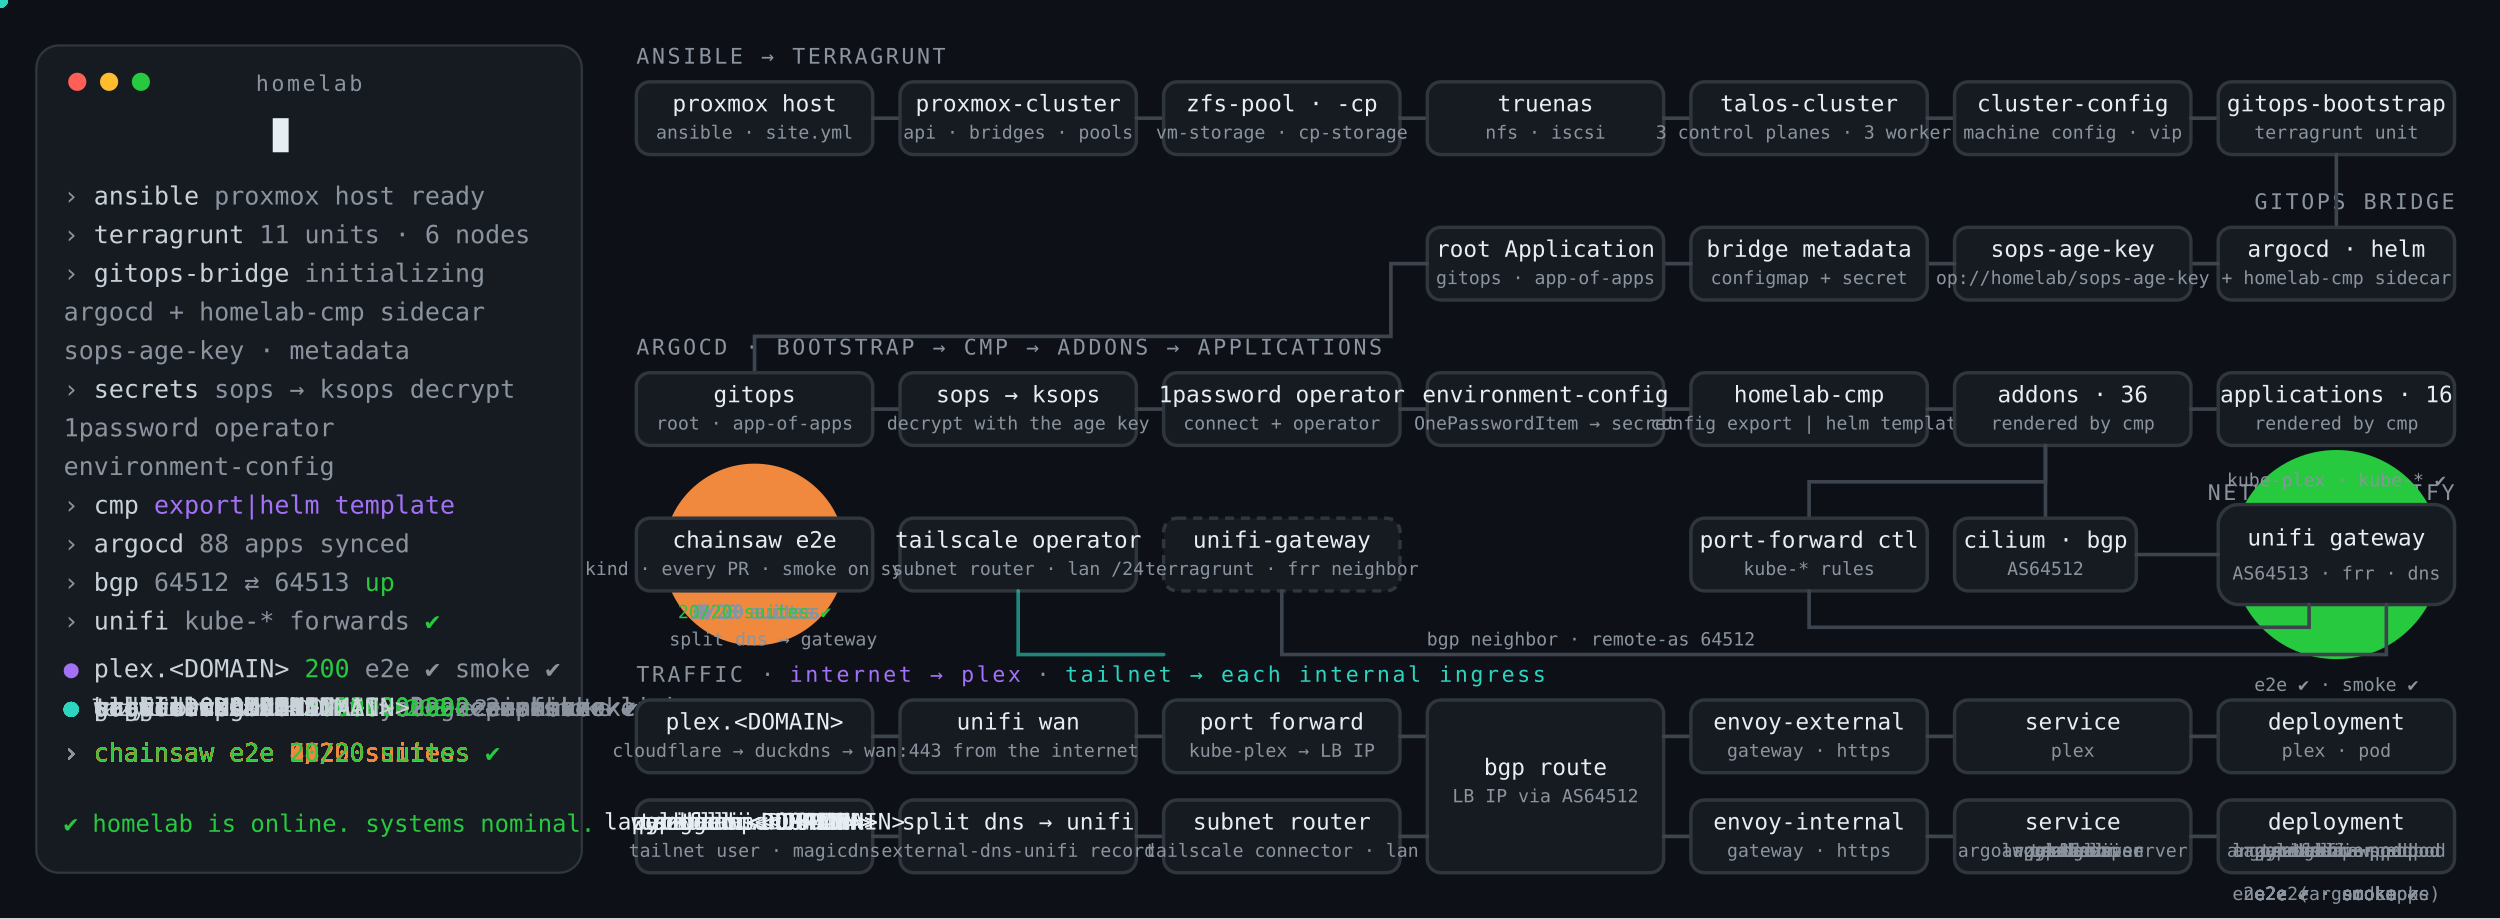
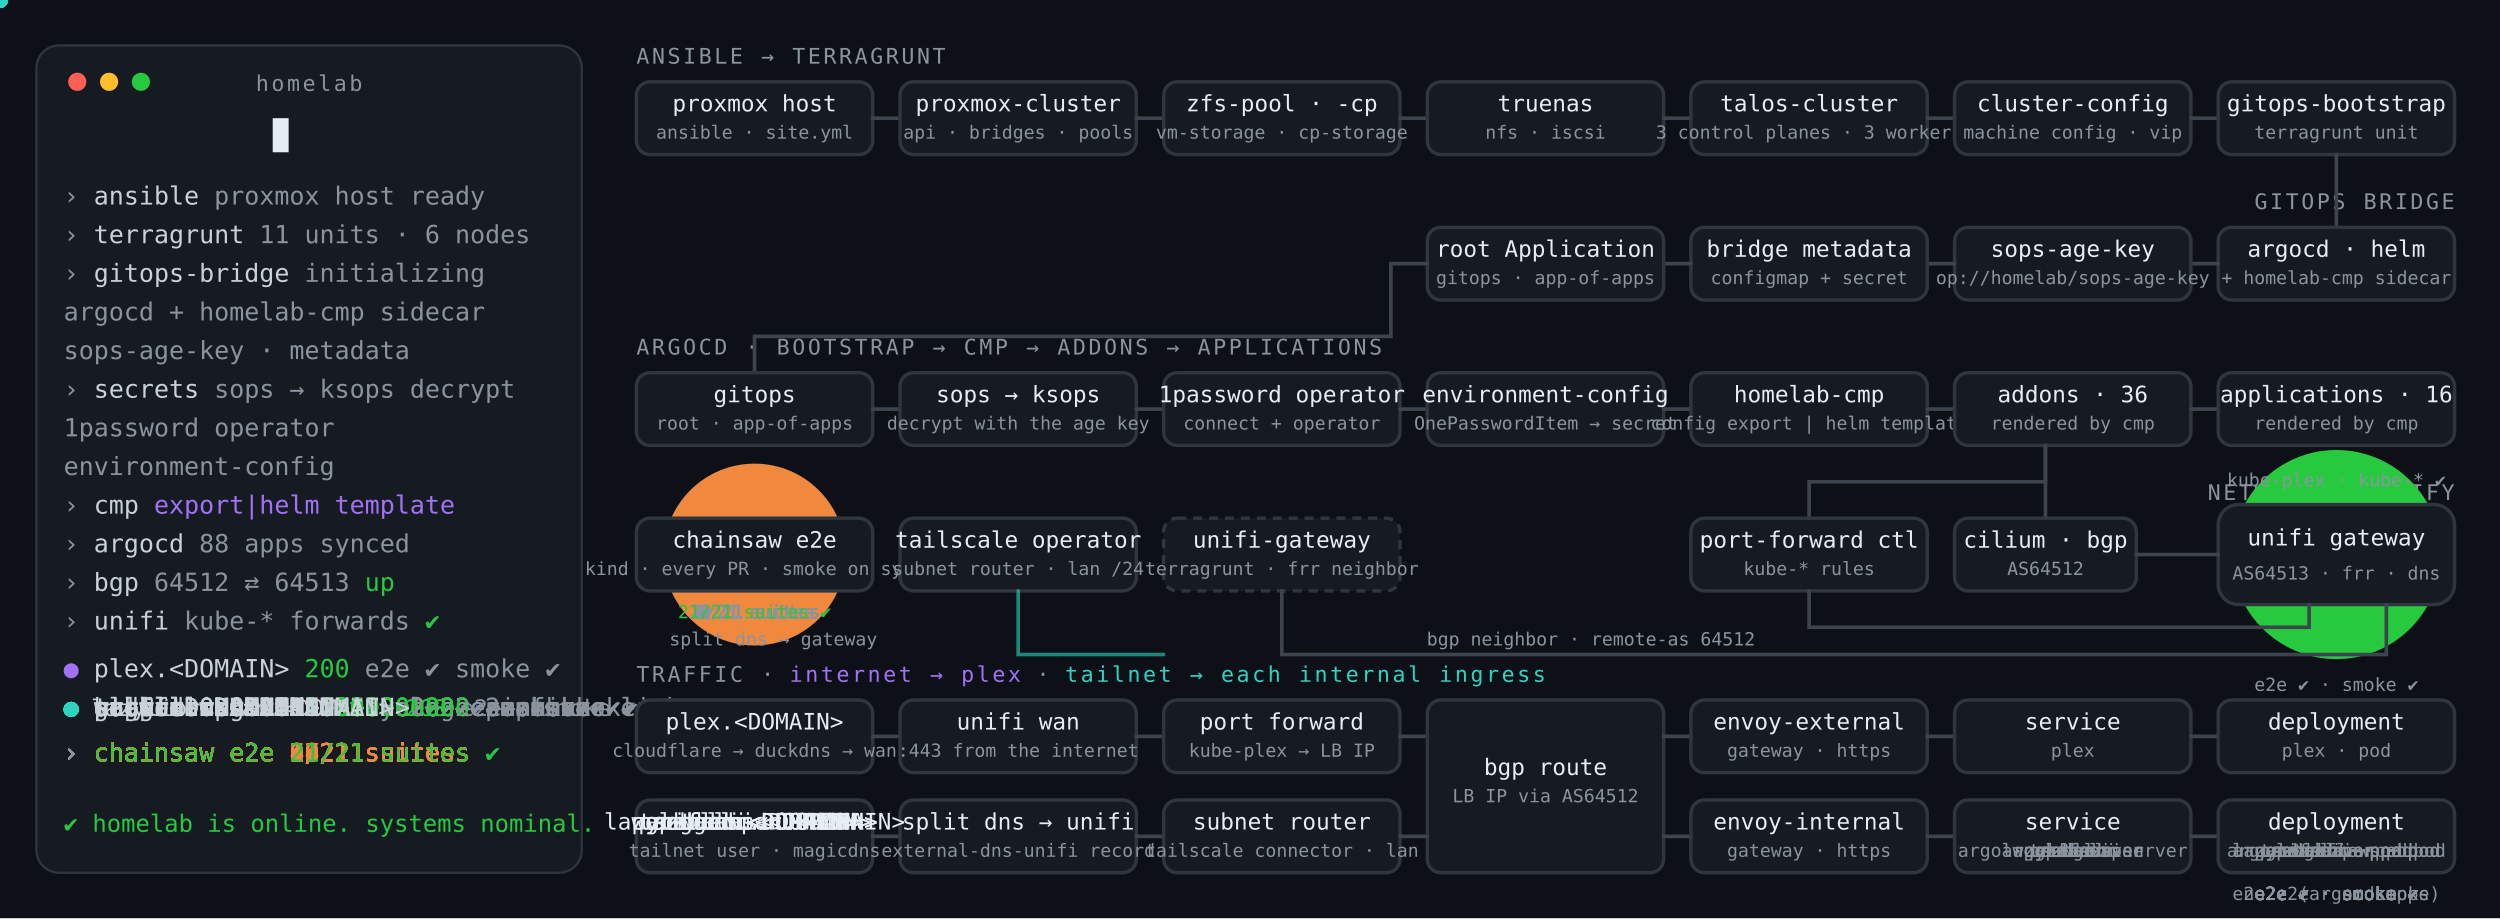
<svg xmlns="http://www.w3.org/2000/svg" viewBox="0 0 1100 404" width="1100" height="404" role="img">
  <rect width="1100" height="404" fill="#0d1117" />
  <style>
  text{font-family:ui-monospace,SFMono-Regular,Menlo,Consolas,monospace}
  .h{font-size:9.5px;fill:#8b949e;letter-spacing:.12em}
  .n{font-size:10px;fill:#e6edf3}
  .n2{font-size:8px;fill:#8b949e}
  .log{font-size:11px;fill:#c9d1d9}
  .box{fill:#161b22;stroke:#30363d;stroke-width:1.5}
  .w{fill:none;stroke:#3d444d;stroke-width:1.6;stroke-linecap:round;stroke-dasharray:800}
  .cur{animation:blink 1s steps(1) infinite}
  @keyframes blink{50%{opacity:0}}
  .type{animation:type 27s steps(14) infinite}
  @keyframes type{0%{width:0}3%,96%{width:110px}100%{width:0}}
  @keyframes a3{0%,3%{opacity:0}4%,96%{opacity:1}100%{opacity:0}}
  @keyframes a5{0%,5%{opacity:0}6%,96%{opacity:1}100%{opacity:0}}
  @keyframes a6_5{0%,6.5%{opacity:0}7.5%,96%{opacity:1}100%{opacity:0}}
  @keyframes a8{0%,8%{opacity:0}9%,96%{opacity:1}100%{opacity:0}}
  @keyframes a9_5{0%,9.5%{opacity:0}10.5%,96%{opacity:1}100%{opacity:0}}
  @keyframes a11{0%,11%{opacity:0}12%,96%{opacity:1}100%{opacity:0}}
  @keyframes a12_5{0%,12.5%{opacity:0}13.5%,96%{opacity:1}100%{opacity:0}}
  @keyframes a14{0%,14%{opacity:0}15%,96%{opacity:1}100%{opacity:0}}
  @keyframes a15_5{0%,15.5%{opacity:0}16.5%,96%{opacity:1}100%{opacity:0}}
  @keyframes a17{0%,17%{opacity:0}18%,96%{opacity:1}100%{opacity:0}}
  @keyframes a18_5{0%,18.5%{opacity:0}19.5%,96%{opacity:1}100%{opacity:0}}
  @keyframes a20{0%,20%{opacity:0}21%,96%{opacity:1}100%{opacity:0}}
  @keyframes a21_5{0%,21.5%{opacity:0}22.5%,96%{opacity:1}100%{opacity:0}}
  @keyframes a23{0%,23%{opacity:0}24%,96%{opacity:1}100%{opacity:0}}
  @keyframes a25{0%,25%{opacity:0}26%,96%{opacity:1}100%{opacity:0}}
  @keyframes a26_5{0%,26.5%{opacity:0}27.5%,96%{opacity:1}100%{opacity:0}}
  @keyframes a28{0%,28%{opacity:0}29%,96%{opacity:1}100%{opacity:0}}
  @keyframes a30{0%,30%{opacity:0}31%,96%{opacity:1}100%{opacity:0}}
  @keyframes a33{0%,33%{opacity:0}34%,96%{opacity:1}100%{opacity:0}}
  @keyframes a36{0%,36%{opacity:0}37%,96%{opacity:1}100%{opacity:0}}
  @keyframes a37_5{0%,37.5%{opacity:0}38.5%,96%{opacity:1}100%{opacity:0}}
  @keyframes a39{0%,39%{opacity:0}40%,96%{opacity:1}100%{opacity:0}}
  @keyframes a40{0%,40%{opacity:0}41%,96%{opacity:1}100%{opacity:0}}
  @keyframes a41{0%,41%{opacity:0}42%,96%{opacity:1}100%{opacity:0}}
  @keyframes a42{0%,42%{opacity:0}43%,96%{opacity:1}100%{opacity:0}}
  @keyframes a43{0%,43%{opacity:0}44%,96%{opacity:1}100%{opacity:0}}
  @keyframes a44{0%,44%{opacity:0}45%,96%{opacity:1}100%{opacity:0}}
  @keyframes a46{0%,46%{opacity:0}47%,96%{opacity:1}100%{opacity:0}}
  @keyframes a90{0%,90.5%{opacity:0}91.5%,96%{opacity:1}100%{opacity:0}}
  .a3{animation:a3 27s infinite}.a5{animation:a5 27s infinite}.a6_5{animation:a6_5 27s infinite}
  .a8{animation:a8 27s infinite}.a9_5{animation:a9_5 27s infinite}.a11{animation:a11 27s infinite}
  .a12_5{animation:a12_5 27s infinite}.a14{animation:a14 27s infinite}.a15_5{animation:a15_5 27s infinite}
  .a17{animation:a17 27s infinite}.a18_5{animation:a18_5 27s infinite}.a20{animation:a20 27s infinite}
  .a21_5{animation:a21_5 27s infinite}.a23{animation:a23 27s infinite}.a25{animation:a25 27s infinite}
  .a26_5{animation:a26_5 27s infinite}.a28{animation:a28 27s infinite}.a30{animation:a30 27s infinite}
  .a33{animation:a33 27s infinite}.a36{animation:a36 27s infinite}.a37_5{animation:a37_5 27s infinite}
  .a39{animation:a39 27s infinite}.a40{animation:a40 27s infinite}.a41{animation:a41 27s infinite}
  .a42{animation:a42 27s infinite}.a43{animation:a43 27s infinite}.a44{animation:a44 27s infinite}
  .a46{animation:a46 27s infinite}.a90{animation:a90 27s infinite}
  @keyframes d5{0%,5%{stroke-dashoffset:800}7.5%,96%{stroke-dashoffset:0}96.1%,100%{stroke-dashoffset:800}}
  @keyframes d6_5{0%,6.5%{stroke-dashoffset:800}9%,96%{stroke-dashoffset:0}96.1%,100%{stroke-dashoffset:800}}
  @keyframes d8{0%,8%{stroke-dashoffset:800}10.5%,96%{stroke-dashoffset:0}96.1%,100%{stroke-dashoffset:800}}
  @keyframes d9_5{0%,9.5%{stroke-dashoffset:800}12%,96%{stroke-dashoffset:0}96.1%,100%{stroke-dashoffset:800}}
  @keyframes d11{0%,11%{stroke-dashoffset:800}13.5%,96%{stroke-dashoffset:0}96.1%,100%{stroke-dashoffset:800}}
  @keyframes d12_5{0%,12.5%{stroke-dashoffset:800}15%,96%{stroke-dashoffset:0}96.1%,100%{stroke-dashoffset:800}}
  @keyframes d14{0%,14%{stroke-dashoffset:800}16.5%,96%{stroke-dashoffset:0}96.1%,100%{stroke-dashoffset:800}}
  @keyframes d15_5{0%,15.5%{stroke-dashoffset:800}18%,96%{stroke-dashoffset:0}96.1%,100%{stroke-dashoffset:800}}
  @keyframes d17{0%,17%{stroke-dashoffset:800}19.5%,96%{stroke-dashoffset:0}96.1%,100%{stroke-dashoffset:800}}
  @keyframes d18_5{0%,18.5%{stroke-dashoffset:800}21%,96%{stroke-dashoffset:0}96.1%,100%{stroke-dashoffset:800}}
  @keyframes d20{0%,20%{stroke-dashoffset:800}22.5%,96%{stroke-dashoffset:0}96.1%,100%{stroke-dashoffset:800}}
  @keyframes d21_5{0%,21.5%{stroke-dashoffset:800}24%,96%{stroke-dashoffset:0}96.1%,100%{stroke-dashoffset:800}}
  @keyframes d23{0%,23%{stroke-dashoffset:800}25.5%,96%{stroke-dashoffset:0}96.1%,100%{stroke-dashoffset:800}}
  @keyframes d25{0%,25%{stroke-dashoffset:800}27.5%,96%{stroke-dashoffset:0}96.1%,100%{stroke-dashoffset:800}}
  @keyframes d26_5{0%,26.5%{stroke-dashoffset:800}29%,96%{stroke-dashoffset:0}96.1%,100%{stroke-dashoffset:800}}
  @keyframes d28{0%,28%{stroke-dashoffset:800}30.5%,96%{stroke-dashoffset:0}96.1%,100%{stroke-dashoffset:800}}
  @keyframes d30{0%,30%{stroke-dashoffset:800}32.5%,96%{stroke-dashoffset:0}96.1%,100%{stroke-dashoffset:800}}
  @keyframes d33{0%,33%{stroke-dashoffset:800}35.5%,96%{stroke-dashoffset:0}96.1%,100%{stroke-dashoffset:800}}
  @keyframes d39{0%,39%{stroke-dashoffset:800}40.5%,96%{stroke-dashoffset:0}96.1%,100%{stroke-dashoffset:800}}
  @keyframes d40{0%,40%{stroke-dashoffset:800}41.5%,96%{stroke-dashoffset:0}96.1%,100%{stroke-dashoffset:800}}
  @keyframes d41{0%,41%{stroke-dashoffset:800}42.5%,96%{stroke-dashoffset:0}96.1%,100%{stroke-dashoffset:800}}
  @keyframes d42{0%,42%{stroke-dashoffset:800}43.5%,96%{stroke-dashoffset:0}96.1%,100%{stroke-dashoffset:800}}
  @keyframes d43{0%,43%{stroke-dashoffset:800}44.5%,96%{stroke-dashoffset:0}96.1%,100%{stroke-dashoffset:800}}
  @keyframes d44{0%,44%{stroke-dashoffset:800}45.5%,96%{stroke-dashoffset:0}96.1%,100%{stroke-dashoffset:800}}
  .d5{animation:d5 27s infinite}.d6_5{animation:d6_5 27s infinite}.d8{animation:d8 27s infinite}
  .d9_5{animation:d9_5 27s infinite}.d11{animation:d11 27s infinite}.d12_5{animation:d12_5 27s infinite}
  .d14{animation:d14 27s infinite}.d15_5{animation:d15_5 27s infinite}.d17{animation:d17 27s infinite}
  .d18_5{animation:d18_5 27s infinite}.d20{animation:d20 27s infinite}.d21_5{animation:d21_5 27s infinite}
  .d23{animation:d23 27s infinite}.d25{animation:d25 27s infinite}.d26_5{animation:d26_5 27s infinite}
  .d28{animation:d28 27s infinite}.d30{animation:d30 27s infinite}.d33{animation:d33 27s infinite}
  .d39{animation:d39 27s infinite}.d40{animation:d40 27s infinite}.d41{animation:d41 27s infinite}
  .d42{animation:d42 27s infinite}.d43{animation:d43 27s infinite}.d44{animation:d44 27s infinite}
  @keyframes est{0%,32.5%{stroke:#3d444d}34%,96%{stroke:#27c93f}100%{stroke:#3d444d}}
  .est{animation:est 27s infinite}
  @keyframes glow{0%,33.5%{opacity:0}36%,96%{opacity:.45}100%{opacity:0}}
  .glow{animation:glow 27s infinite}
  /* host windows: 10 × 4.5% from 45% to 90% (1.2 s each) */
  @keyframes h0{0%,45%{opacity:0}45.3%,47.82%{opacity:1}48.12%,100%{opacity:0}}
  @keyframes h1{0%,48.12%{opacity:0}48.42%,50.93%{opacity:1}51.23%,100%{opacity:0}}
  @keyframes h2{0%,51.23%{opacity:0}51.53%,54.05%{opacity:1}54.35%,100%{opacity:0}}
  @keyframes h3{0%,54.35%{opacity:0}54.65%,57.16%{opacity:1}57.46%,100%{opacity:0}}
  @keyframes h4{0%,57.46%{opacity:0}57.76%,60.28%{opacity:1}60.58%,100%{opacity:0}}
  @keyframes h5{0%,60.58%{opacity:0}60.88%,63.39%{opacity:1}63.69%,100%{opacity:0}}
  @keyframes h6{0%,63.69%{opacity:0}63.99%,66.51%{opacity:1}66.81%,100%{opacity:0}}
  @keyframes h7{0%,66.81%{opacity:0}67.11%,69.62%{opacity:1}69.92%,100%{opacity:0}}
  @keyframes h8{0%,69.92%{opacity:0}70.22%,72.74%{opacity:1}73.04%,100%{opacity:0}}
  @keyframes h9{0%,73.04%{opacity:0}73.34%,75.85%{opacity:1}76.15%,100%{opacity:0}}
  @keyframes h10{0%,76.15%{opacity:0}76.45%,78.97%{opacity:1}79.27%,100%{opacity:0}}
  @keyframes h11{0%,79.27%{opacity:0}79.57%,82.08%{opacity:1}82.38%,100%{opacity:0}}
  @keyframes h12{0%,82.38%{opacity:0}82.68%,85.2%{opacity:1}85.5%,100%{opacity:0}}
  @keyframes h13{0%,85.5%{opacity:0}85.8%,88.32%{opacity:1}88.62%,100%{opacity:0}}
  @keyframes h14{0%,88.62%{opacity:0}88.92%,95.7%{opacity:1}96%,100%{opacity:0}}
  .h0{animation:h0 27s infinite}.h1{animation:h1 27s infinite}.h2{animation:h2 27s infinite}
  .h3{animation:h3 27s infinite}.h4{animation:h4 27s infinite}.h5{animation:h5 27s infinite}
  .h6{animation:h6 27s infinite}.h7{animation:h7 27s infinite}.h8{animation:h8 27s infinite}
  .h9{animation:h9 27s infinite}.h10{animation:h10 27s infinite}.h11{animation:h11 27s infinite}
  .h12{animation:h12 27s infinite}.h13{animation:h13 27s infinite}.h14{animation:h14 27s infinite}
  /* verdict badges: after the packet lands (S+2.7) until the window ends */
  @keyframes v0{0%,47.7%{opacity:0}48%,49.2%{opacity:1}49.5%,100%{opacity:0}}
  @keyframes v1{0%,52.2%{opacity:0}52.5%,53.7%{opacity:1}54%,100%{opacity:0}}
  @keyframes v2{0%,56.7%{opacity:0}57%,58.2%{opacity:1}58.5%,100%{opacity:0}}
  @keyframes v3{0%,61.2%{opacity:0}61.5%,62.7%{opacity:1}63%,100%{opacity:0}}
  @keyframes v4{0%,65.7%{opacity:0}66%,67.2%{opacity:1}67.5%,100%{opacity:0}}
  @keyframes v5{0%,70.2%{opacity:0}70.5%,71.7%{opacity:1}72%,100%{opacity:0}}
  @keyframes v6{0%,74.7%{opacity:0}75%,76.2%{opacity:1}76.5%,100%{opacity:0}}
  @keyframes v7{0%,79.2%{opacity:0}79.5%,80.7%{opacity:1}81%,100%{opacity:0}}
  @keyframes v8{0%,83.7%{opacity:0}84%,85.2%{opacity:1}85.5%,100%{opacity:0}}
  @keyframes v9{0%,88.2%{opacity:0}88.5%,95.7%{opacity:1}96%,100%{opacity:0}}
  .v0{animation:v0 27s infinite}.v1{animation:v1 27s infinite}.v2{animation:v2 27s infinite}
  .v3{animation:v3 27s infinite}.v4{animation:v4 27s infinite}.v5{animation:v5 27s infinite}
  .v6{animation:v6 27s infinite}.v7{animation:v7 27s infinite}.v8{animation:v8 27s infinite}
  .v9{animation:v9 27s infinite}
-   /* e2e suite counter: 20 steps of 2.25% from 45% to 90%, then 20/20 holds */
-   @keyframes c0{0%,45%{opacity:0}45.1%,47.15%{opacity:1}47.25%,100%{opacity:0}}
-   @keyframes c1{0%,47.25%{opacity:0}47.35%,49.4%{opacity:1}49.5%,100%{opacity:0}}
-   @keyframes c2{0%,49.5%{opacity:0}49.6%,51.65%{opacity:1}51.75%,100%{opacity:0}}
-   @keyframes c3{0%,51.75%{opacity:0}51.85%,53.9%{opacity:1}54%,100%{opacity:0}}
-   @keyframes c4{0%,54%{opacity:0}54.1%,56.15%{opacity:1}56.25%,100%{opacity:0}}
-   @keyframes c5{0%,56.25%{opacity:0}56.35%,58.4%{opacity:1}58.5%,100%{opacity:0}}
-   @keyframes c6{0%,58.5%{opacity:0}58.6%,60.65%{opacity:1}60.75%,100%{opacity:0}}
-   @keyframes c7{0%,60.75%{opacity:0}60.85%,62.9%{opacity:1}63%,100%{opacity:0}}
-   @keyframes c8{0%,63%{opacity:0}63.1%,65.15%{opacity:1}65.25%,100%{opacity:0}}
-   @keyframes c9{0%,65.25%{opacity:0}65.35%,67.4%{opacity:1}67.5%,100%{opacity:0}}
-   @keyframes c10{0%,67.5%{opacity:0}67.6%,69.65%{opacity:1}69.75%,100%{opacity:0}}
-   @keyframes c11{0%,69.75%{opacity:0}69.85%,71.9%{opacity:1}72%,100%{opacity:0}}
-   @keyframes c12{0%,72%{opacity:0}72.1%,74.15%{opacity:1}74.25%,100%{opacity:0}}
-   @keyframes c13{0%,74.25%{opacity:0}74.35%,76.4%{opacity:1}76.5%,100%{opacity:0}}
-   @keyframes c14{0%,76.5%{opacity:0}76.6%,78.65%{opacity:1}78.75%,100%{opacity:0}}
-   @keyframes c15{0%,78.75%{opacity:0}78.85%,80.9%{opacity:1}81%,100%{opacity:0}}
-   @keyframes c16{0%,81%{opacity:0}81.1%,83.15%{opacity:1}83.25%,100%{opacity:0}}
-   @keyframes c17{0%,83.25%{opacity:0}83.35%,85.4%{opacity:1}85.5%,100%{opacity:0}}
-   @keyframes c18{0%,85.5%{opacity:0}85.6%,87.65%{opacity:1}87.75%,100%{opacity:0}}
-   @keyframes c19{0%,87.75%{opacity:0}87.85%,89.9%{opacity:1}90%,100%{opacity:0}}
-   @keyframes c20{0%,90%{opacity:0}90.1%,96%{opacity:1}100%{opacity:0}}
+   /* e2e suite counter: 21 steps of 2.143% from 45% to 90%, then 21/21 holds */
+   @keyframes c0{0%,45%{opacity:0}45.1%,47.043%{opacity:1}47.143%,100%{opacity:0}}
+   @keyframes c1{0%,47.143%{opacity:0}47.243%,49.186%{opacity:1}49.286%,100%{opacity:0}}
+   @keyframes c2{0%,49.286%{opacity:0}49.386%,51.329%{opacity:1}51.429%,100%{opacity:0}}
+   @keyframes c3{0%,51.429%{opacity:0}51.529%,53.471%{opacity:1}53.571%,100%{opacity:0}}
+   @keyframes c4{0%,53.571%{opacity:0}53.671%,55.614%{opacity:1}55.714%,100%{opacity:0}}
+   @keyframes c5{0%,55.714%{opacity:0}55.814%,57.757%{opacity:1}57.857%,100%{opacity:0}}
+   @keyframes c6{0%,57.857%{opacity:0}57.957%,59.9%{opacity:1}60%,100%{opacity:0}}
+   @keyframes c7{0%,60%{opacity:0}60.1%,62.043%{opacity:1}62.143%,100%{opacity:0}}
+   @keyframes c8{0%,62.143%{opacity:0}62.243%,64.186%{opacity:1}64.286%,100%{opacity:0}}
+   @keyframes c9{0%,64.286%{opacity:0}64.386%,66.329%{opacity:1}66.429%,100%{opacity:0}}
+   @keyframes c10{0%,66.429%{opacity:0}66.529%,68.471%{opacity:1}68.571%,100%{opacity:0}}
+   @keyframes c11{0%,68.571%{opacity:0}68.671%,70.614%{opacity:1}70.714%,100%{opacity:0}}
+   @keyframes c12{0%,70.714%{opacity:0}70.814%,72.757%{opacity:1}72.857%,100%{opacity:0}}
+   @keyframes c13{0%,72.857%{opacity:0}72.957%,74.9%{opacity:1}75%,100%{opacity:0}}
+   @keyframes c14{0%,75%{opacity:0}75.1%,77.043%{opacity:1}77.143%,100%{opacity:0}}
+   @keyframes c15{0%,77.143%{opacity:0}77.243%,79.186%{opacity:1}79.286%,100%{opacity:0}}
+   @keyframes c16{0%,79.286%{opacity:0}79.386%,81.329%{opacity:1}81.429%,100%{opacity:0}}
+   @keyframes c17{0%,81.429%{opacity:0}81.529%,83.471%{opacity:1}83.571%,100%{opacity:0}}
+   @keyframes c18{0%,83.571%{opacity:0}83.671%,85.614%{opacity:1}85.714%,100%{opacity:0}}
+   @keyframes c19{0%,85.714%{opacity:0}85.814%,87.757%{opacity:1}87.857%,100%{opacity:0}}
+   @keyframes c20{0%,87.857%{opacity:0}87.957%,89.9%{opacity:1}90%,100%{opacity:0}}
+   @keyframes c21{0%,90%{opacity:0}90.1%,96%{opacity:1}100%{opacity:0}}
  .c0{animation:c0 27s infinite}.c1{animation:c1 27s infinite}.c2{animation:c2 27s infinite}
  .c3{animation:c3 27s infinite}.c4{animation:c4 27s infinite}.c5{animation:c5 27s infinite}
  .c6{animation:c6 27s infinite}.c7{animation:c7 27s infinite}.c8{animation:c8 27s infinite}
  .c9{animation:c9 27s infinite}.c10{animation:c10 27s infinite}.c11{animation:c11 27s infinite}
  .c12{animation:c12 27s infinite}.c13{animation:c13 27s infinite}.c14{animation:c14 27s infinite}
  .c15{animation:c15 27s infinite}.c16{animation:c16 27s infinite}.c17{animation:c17 27s infinite}
  .c18{animation:c18 27s infinite}.c19{animation:c19 27s infinite}.c20{animation:c20 27s infinite}
+   .c21{animation:c21 27s infinite}
  /* chainsaw pulse once per host window */
  @keyframes saw{0%,44.5%{opacity:0}
    45.5%{opacity:.6}48%{opacity:0} 50%{opacity:.6}52.5%{opacity:0} 54.5%{opacity:.6}57%{opacity:0}
    59%{opacity:.6}61.5%{opacity:0} 63.5%{opacity:.6}66%{opacity:0} 68%{opacity:.6}70.5%{opacity:0}
    72.5%{opacity:.6}75%{opacity:0} 77%{opacity:.6}79.5%{opacity:0} 81.5%{opacity:.6}84%{opacity:0}
    86%{opacity:.6}88.5%,100%{opacity:0}}
  .saw{animation:saw 27s infinite}
  /* final: chainsaw node turns green when 20/20 */
  @keyframes done{0%,90%{stroke:#f0883e}90.5%,96%{stroke:#27c93f}100%{stroke:#f0883e}}
  .done{animation:done 27s infinite}
</style>
  <rect x="16" y="20" width="240" height="364" rx="10" fill="#161b22" stroke="#30363d" />
  <circle cx="34" cy="36" r="4" fill="#ff5f56" />
  <circle cx="48" cy="36" r="4" fill="#ffbd2e" />
  <circle cx="62" cy="36" r="4" fill="#27c93f" />
  <text class="h" x="136" y="40" text-anchor="middle">homelab</text>
  <clipPath id="tc10">
    <rect class="type" x="28" y="48" height="22" width="0" />
  </clipPath>
  <text class="log" x="28" y="64" font-size="13" clip-path="url(#tc10)">
    <tspan fill="#58a6ff">$</tspan> task setup</text>
  <rect class="cur" x="120" y="52" width="7" height="15" fill="#e6edf3" />
  <g class="log">
    <text class="a3" x="28" y="90">
      <tspan fill="#8b949e">›</tspan> ansible  <tspan fill="#8b949e">proxmox host ready</tspan>
    </text>
    <text class="a5" x="28" y="107">
      <tspan fill="#8b949e">›</tspan> terragrunt <tspan fill="#8b949e">11 units · 6 nodes</tspan>
    </text>
    <text class="a14" x="28" y="124">
      <tspan fill="#8b949e">›</tspan> gitops-bridge <tspan fill="#8b949e">initializing</tspan>
    </text>
    <text class="a15_5" x="28" y="141" fill="#8b949e">    argocd + homelab-cmp sidecar</text>
    <text class="a17" x="28" y="158" fill="#8b949e">    sops-age-key · metadata</text>
    <text class="a20" x="28" y="175">
      <tspan fill="#8b949e">›</tspan> secrets  <tspan fill="#8b949e">sops → ksops decrypt</tspan>
    </text>
    <text class="a21_5" x="28" y="192" fill="#8b949e">    1password operator</text>
    <text class="a23" x="28" y="209" fill="#8b949e">    environment-config</text>
    <text class="a25" x="28" y="226">
      <tspan fill="#8b949e">›</tspan> cmp      <tspan fill="#a371f7">export|helm template</tspan>
    </text>
    <text class="a26_5" x="28" y="243">
      <tspan fill="#8b949e">›</tspan> argocd   <tspan fill="#8b949e">88 apps synced</tspan>
    </text>
    <text class="a33" x="28" y="260">
      <tspan fill="#8b949e">›</tspan> bgp      <tspan fill="#8b949e">64512 ⇄ 64513</tspan>
      <tspan fill="#27c93f">up</tspan>
    </text>
    <text class="a36" x="28" y="277">
      <tspan fill="#8b949e">›</tspan> unifi    <tspan fill="#8b949e">kube-* forwards</tspan>
      <tspan fill="#27c93f">✔</tspan>
    </text>
    <text class="a46" x="28" y="298">
      <tspan fill="#a371f7">●</tspan> plex.&lt;DOMAIN&gt; <tspan fill="#27c93f">200</tspan>
      <tspan fill="#8b949e">e2e ✔ smoke ✔</tspan>
    </text>
    <text class="h0" x="28" y="315">
      <tspan fill="#2dd4bf">●</tspan> grafana.&lt;DOMAIN&gt; <tspan fill="#27c93f">200</tspan>
      <tspan fill="#8b949e">e2e ✔ smoke ✔</tspan>
    </text>
    <text class="h1" x="28" y="315">
      <tspan fill="#2dd4bf">●</tspan> argocd.&lt;DOMAIN&gt; <tspan fill="#27c93f">200</tspan>
      <tspan fill="#8b949e">e2e ✔</tspan>
    </text>
    <text class="h2" x="28" y="315">
      <tspan fill="#2dd4bf">●</tspan> paperclip.&lt;DOMAIN&gt; <tspan fill="#27c93f">200</tspan>
      <tspan fill="#8b949e">e2e ✔ smoke ✔</tspan>
    </text>
    <text class="h3" x="28" y="315">
      <tspan fill="#2dd4bf">●</tspan> workflows.&lt;DOMAIN&gt; <tspan fill="#27c93f">200</tspan>
      <tspan fill="#8b949e">e2e —</tspan>
    </text>
    <text class="h4" x="28" y="315">
      <tspan fill="#2dd4bf">●</tspan> servicemesh.&lt;DOMAIN&gt; <tspan fill="#27c93f">200</tspan>
      <tspan fill="#8b949e">e2e ✔ smoke ✔</tspan>
    </text>
    <text class="h5" x="28" y="315">
      <tspan fill="#2dd4bf">●</tspan> hubble.&lt;DOMAIN&gt; <tspan fill="#27c93f">200</tspan>
      <tspan fill="#8b949e">e2e —</tspan>
    </text>
    <text class="h6" x="28" y="315">
      <tspan fill="#2dd4bf">●</tspan> otlp.&lt;DOMAIN&gt; <tspan fill="#27c93f">200</tspan>
      <tspan fill="#8b949e">e2e ✔</tspan>
    </text>
    <text class="h7" x="28" y="315">
      <tspan fill="#2dd4bf">●</tspan> otel.&lt;DOMAIN&gt; <tspan fill="#27c93f">200</tspan>
      <tspan fill="#8b949e">syslog · ipfix</tspan>
    </text>
    <text class="h8" x="28" y="315">
      <tspan fill="#2dd4bf">●</tspan> sonarr.&lt;DOMAIN&gt; <tspan fill="#27c93f">200</tspan>
      <tspan fill="#8b949e">e2e ✔ smoke ✔</tspan>
    </text>
    <text class="h9" x="28" y="315">
      <tspan fill="#2dd4bf">●</tspan> radarr.&lt;DOMAIN&gt; <tspan fill="#27c93f">200</tspan>
      <tspan fill="#8b949e">e2e ✔ smoke ✔</tspan>
    </text>
    <text class="h10" x="28" y="315">
      <tspan fill="#2dd4bf">●</tspan> prowlarr.&lt;DOMAIN&gt; <tspan fill="#27c93f">200</tspan>
      <tspan fill="#8b949e">e2e ✔ smoke ✔</tspan>
    </text>
    <text class="h11" x="28" y="315">
      <tspan fill="#2dd4bf">●</tspan> nzbget.&lt;DOMAIN&gt; <tspan fill="#27c93f">200</tspan>
      <tspan fill="#8b949e">e2e ✔ smoke ✔</tspan>
    </text>
    <text class="h12" x="28" y="315">
      <tspan fill="#2dd4bf">●</tspan> tautulli.&lt;DOMAIN&gt; <tspan fill="#27c93f">200</tspan>
      <tspan fill="#8b949e">e2e ✔ smoke ✔</tspan>
    </text>
    <text class="h13" x="28" y="315">
      <tspan fill="#2dd4bf">●</tspan> alertmanager.&lt;DOMAIN&gt; <tspan fill="#27c93f">200</tspan>
      <tspan fill="#8b949e">pushover links</tspan>
    </text>
    <text class="h14" x="28" y="315" font-size="10">
      <tspan fill="#2dd4bf">●</tspan> lazylibrarian.&lt;DOMAIN&gt; <tspan fill="#27c93f">200</tspan>
      <tspan fill="#8b949e">e2e ✔ smoke ✔</tspan>
    </text>
    <g fill="#f0883e">
      <text class="c0" x="28" y="335">
-         <tspan fill="#8b949e">›</tspan> chainsaw e2e   0/20 suites</text>
+         <tspan fill="#8b949e">›</tspan> chainsaw e2e   0/21 suites</text>
      <text class="c1" x="28" y="335">
-         <tspan fill="#8b949e">›</tspan> chainsaw e2e   1/20 suites</text>
+         <tspan fill="#8b949e">›</tspan> chainsaw e2e   1/21 suites</text>
      <text class="c2" x="28" y="335">
-         <tspan fill="#8b949e">›</tspan> chainsaw e2e   2/20 suites</text>
+         <tspan fill="#8b949e">›</tspan> chainsaw e2e   2/21 suites</text>
      <text class="c3" x="28" y="335">
-         <tspan fill="#8b949e">›</tspan> chainsaw e2e   3/20 suites</text>
+         <tspan fill="#8b949e">›</tspan> chainsaw e2e   3/21 suites</text>
      <text class="c4" x="28" y="335">
-         <tspan fill="#8b949e">›</tspan> chainsaw e2e   4/20 suites</text>
+         <tspan fill="#8b949e">›</tspan> chainsaw e2e   4/21 suites</text>
      <text class="c5" x="28" y="335">
-         <tspan fill="#8b949e">›</tspan> chainsaw e2e   5/20 suites</text>
+         <tspan fill="#8b949e">›</tspan> chainsaw e2e   5/21 suites</text>
      <text class="c6" x="28" y="335">
-         <tspan fill="#8b949e">›</tspan> chainsaw e2e   6/20 suites</text>
+         <tspan fill="#8b949e">›</tspan> chainsaw e2e   6/21 suites</text>
      <text class="c7" x="28" y="335">
-         <tspan fill="#8b949e">›</tspan> chainsaw e2e   7/20 suites</text>
+         <tspan fill="#8b949e">›</tspan> chainsaw e2e   7/21 suites</text>
      <text class="c8" x="28" y="335">
-         <tspan fill="#8b949e">›</tspan> chainsaw e2e   8/20 suites</text>
+         <tspan fill="#8b949e">›</tspan> chainsaw e2e   8/21 suites</text>
      <text class="c9" x="28" y="335">
-         <tspan fill="#8b949e">›</tspan> chainsaw e2e   9/20 suites</text>
+         <tspan fill="#8b949e">›</tspan> chainsaw e2e   9/21 suites</text>
      <text class="c10" x="28" y="335">
-         <tspan fill="#8b949e">›</tspan> chainsaw e2e  10/20 suites</text>
+         <tspan fill="#8b949e">›</tspan> chainsaw e2e  10/21 suites</text>
      <text class="c11" x="28" y="335">
-         <tspan fill="#8b949e">›</tspan> chainsaw e2e  11/20 suites</text>
+         <tspan fill="#8b949e">›</tspan> chainsaw e2e  11/21 suites</text>
      <text class="c12" x="28" y="335">
-         <tspan fill="#8b949e">›</tspan> chainsaw e2e  12/20 suites</text>
+         <tspan fill="#8b949e">›</tspan> chainsaw e2e  12/21 suites</text>
      <text class="c13" x="28" y="335">
-         <tspan fill="#8b949e">›</tspan> chainsaw e2e  13/20 suites</text>
+         <tspan fill="#8b949e">›</tspan> chainsaw e2e  13/21 suites</text>
      <text class="c14" x="28" y="335">
-         <tspan fill="#8b949e">›</tspan> chainsaw e2e  14/20 suites</text>
+         <tspan fill="#8b949e">›</tspan> chainsaw e2e  14/21 suites</text>
      <text class="c15" x="28" y="335">
-         <tspan fill="#8b949e">›</tspan> chainsaw e2e  15/20 suites</text>
+         <tspan fill="#8b949e">›</tspan> chainsaw e2e  15/21 suites</text>
      <text class="c16" x="28" y="335">
-         <tspan fill="#8b949e">›</tspan> chainsaw e2e  16/20 suites</text>
+         <tspan fill="#8b949e">›</tspan> chainsaw e2e  16/21 suites</text>
      <text class="c17" x="28" y="335">
-         <tspan fill="#8b949e">›</tspan> chainsaw e2e  17/20 suites</text>
+         <tspan fill="#8b949e">›</tspan> chainsaw e2e  17/21 suites</text>
      <text class="c18" x="28" y="335">
-         <tspan fill="#8b949e">›</tspan> chainsaw e2e  18/20 suites</text>
+         <tspan fill="#8b949e">›</tspan> chainsaw e2e  18/21 suites</text>
      <text class="c19" x="28" y="335">
-         <tspan fill="#8b949e">›</tspan> chainsaw e2e  19/20 suites</text>
-       <text class="c20" x="28" y="335" fill="#27c93f">
-         <tspan fill="#8b949e">›</tspan> chainsaw e2e  20/20 suites ✔</text>
+         <tspan fill="#8b949e">›</tspan> chainsaw e2e  19/21 suites</text>
+       <text class="c20" x="28" y="335">
+         <tspan fill="#8b949e">›</tspan> chainsaw e2e  20/21 suites</text>
+       <text class="c21" x="28" y="335" fill="#27c93f">
+         <tspan fill="#8b949e">›</tspan> chainsaw e2e  21/21 suites ✔</text>
    </g>
    <text class="a90" x="28" y="366" font-size="10.5" fill="#27c93f">✔ homelab is online. systems nominal.</text>
  </g>
  <text class="h a3" x="280" y="28">ANSIBLE → TERRAGRUNT</text>
  <text class="h a14" x="1080" y="92" text-anchor="end">GITOPS BRIDGE</text>
  <text class="h a18_5" x="280" y="156">ARGOCD · BOOTSTRAP → CMP → ADDONS → APPLICATIONS</text>
  <text class="h a30" x="1080" y="220" text-anchor="end">NETWORK · VERIFY</text>
  <text class="h a37_5" x="280" y="300">TRAFFIC · <tspan fill="#a371f7">internet → plex</tspan> · <tspan fill="#2dd4bf">tailnet → each internal ingress</tspan>
  </text>
  <g class="a3">
    <rect class="box" x="280" y="36" width="104" height="32" rx="6" stroke="#EE0000" />
    <text class="n" x="332" y="49" text-anchor="middle">proxmox host</text>
    <text class="n2" x="332" y="61" text-anchor="middle">ansible · site.yml</text>
  </g>
  <path class="w d5" d="M384 52 H396" />
  <g class="a5">
    <rect class="box" x="396" y="36" width="104" height="32" rx="6" />
    <text class="n" x="448" y="49" text-anchor="middle">proxmox-cluster</text>
    <text class="n2" x="448" y="61" text-anchor="middle">api · bridges · pools</text>
  </g>
  <path class="w d6_5" d="M500 52 H512" />
  <g class="a6_5">
    <rect class="box" x="512" y="36" width="104" height="32" rx="6" />
    <text class="n" x="564" y="49" text-anchor="middle">zfs-pool · -cp</text>
    <text class="n2" x="564" y="61" text-anchor="middle">vm-storage · cp-storage</text>
  </g>
  <path class="w d8" d="M616 52 H628" />
  <g class="a8">
    <rect class="box" x="628" y="36" width="104" height="32" rx="6" />
    <text class="n" x="680" y="49" text-anchor="middle">truenas</text>
    <text class="n2" x="680" y="61" text-anchor="middle">nfs · iscsi</text>
  </g>
  <path class="w d9_5" d="M732 52 H744" />
  <g class="a9_5">
    <rect class="box" x="744" y="36" width="104" height="32" rx="6" />
    <text class="n" x="796" y="49" text-anchor="middle">talos-cluster</text>
    <text class="n2" x="796" y="61" text-anchor="middle">3 control planes · 3 workers</text>
  </g>
  <path class="w d11" d="M848 52 H860" />
  <g class="a11">
    <rect class="box" x="860" y="36" width="104" height="32" rx="6" />
    <text class="n" x="912" y="49" text-anchor="middle">cluster-config</text>
    <text class="n2" x="912" y="61" text-anchor="middle">machine config · vip</text>
  </g>
  <path class="w d12_5" d="M964 52 H976" />
  <g class="a12_5">
    <rect class="box" x="976" y="36" width="104" height="32" rx="6" />
    <text class="n" x="1028" y="49" text-anchor="middle">gitops-bootstrap</text>
    <text class="n2" x="1028" y="61" text-anchor="middle">terragrunt unit</text>
  </g>
  <path class="w d14" d="M1028 68 V100" />
  <g class="a14">
    <rect class="box" x="976" y="100" width="104" height="32" rx="6" stroke="#EF7B4D" />
    <text class="n" x="1028" y="113" text-anchor="middle">argocd · helm</text>
    <text class="n2" x="1028" y="125" text-anchor="middle">+ homelab-cmp sidecar</text>
  </g>
  <path class="w d15_5" d="M976 116 H964" />
  <g class="a15_5">
    <rect class="box" x="860" y="100" width="104" height="32" rx="6" />
    <text class="n" x="912" y="113" text-anchor="middle">sops-age-key</text>
    <text class="n2" x="912" y="125" text-anchor="middle">op://homelab/sops-age-key</text>
  </g>
  <path class="w d17" d="M860 116 H848" />
  <g class="a17">
    <rect class="box" x="744" y="100" width="104" height="32" rx="6" />
    <text class="n" x="796" y="113" text-anchor="middle">bridge metadata</text>
    <text class="n2" x="796" y="125" text-anchor="middle">configmap + secret</text>
  </g>
  <path class="w d17" d="M744 116 H732" />
  <g class="a17">
    <rect class="box" x="628" y="100" width="104" height="32" rx="6" />
    <text class="n" x="680" y="113" text-anchor="middle">root Application</text>
    <text class="n2" x="680" y="125" text-anchor="middle">gitops · app-of-apps</text>
  </g>
  <path class="w d18_5" d="M628 116 H612 V148 H332 V164" />
  <g class="a18_5">
    <rect class="box" x="280" y="164" width="104" height="32" rx="6" stroke="#EF7B4D" />
    <text class="n" x="332" y="177" text-anchor="middle">gitops</text>
    <text class="n2" x="332" y="189" text-anchor="middle">root · app-of-apps</text>
  </g>
  <path class="w d20" d="M384 180 H396" />
  <g class="a20">
    <rect class="box" x="396" y="164" width="104" height="32" rx="6" />
    <text class="n" x="448" y="177" text-anchor="middle">sops → ksops</text>
    <text class="n2" x="448" y="189" text-anchor="middle">decrypt with the age key</text>
  </g>
  <path class="w d21_5" d="M500 180 H512" />
  <g class="a21_5">
    <rect class="box" x="512" y="164" width="104" height="32" rx="6" />
    <text class="n" x="564" y="177" text-anchor="middle">1password operator</text>
    <text class="n2" x="564" y="189" text-anchor="middle">connect + operator</text>
  </g>
  <path class="w d23" d="M616 180 H628" />
  <g class="a23">
    <rect class="box" x="628" y="164" width="104" height="32" rx="6" />
    <text class="n" x="680" y="177" text-anchor="middle">environment-config</text>
    <text class="n2" x="680" y="189" text-anchor="middle">OnePasswordItem → secret</text>
  </g>
  <path class="w d25" d="M732 180 H744" />
  <g class="a25">
    <rect class="box" x="744" y="164" width="104" height="32" rx="6" stroke="#a371f7" />
    <text class="n" x="796" y="177" text-anchor="middle">homelab-cmp</text>
    <text class="n2" x="796" y="189" text-anchor="middle">config export | helm template</text>
  </g>
  <path class="w d26_5" d="M848 180 H860" />
  <g class="a26_5">
    <rect class="box" x="860" y="164" width="104" height="32" rx="6" />
    <text class="n" x="912" y="177" text-anchor="middle">addons · 36</text>
    <text class="n2" x="912" y="189" text-anchor="middle">rendered by cmp</text>
  </g>
  <path class="w d28" d="M964 180 H976" />
  <g class="a28">
    <rect class="box" x="976" y="164" width="104" height="32" rx="6" />
    <text class="n" x="1028" y="177" text-anchor="middle">applications · 16</text>
    <text class="n2" x="1028" y="189" text-anchor="middle">rendered by cmp</text>
  </g>
  <circle class="saw" cx="332" cy="244" r="40" fill="#f0883e" />
  <g class="a30">
    <rect class="box done" x="280" y="228" width="104" height="32" rx="6" stroke="#f0883e" />
    <text class="n" x="332" y="241" text-anchor="middle">chainsaw e2e</text>
    <text class="n2" x="332" y="253" text-anchor="middle">kind · every PR · smoke on sync</text>
  </g>
  <g class="n2" text-anchor="middle" fill="#f0883e">
-     <text class="c0" x="332" y="272">0/20 suites</text>
-     <text class="c1" x="332" y="272">1/20 suites</text>
-     <text class="c2" x="332" y="272">2/20 suites</text>
-     <text class="c3" x="332" y="272">3/20 suites</text>
-     <text class="c4" x="332" y="272">4/20 suites</text>
-     <text class="c5" x="332" y="272">5/20 suites</text>
-     <text class="c6" x="332" y="272">6/20 suites</text>
-     <text class="c7" x="332" y="272">7/20 suites</text>
-     <text class="c8" x="332" y="272">8/20 suites</text>
-     <text class="c9" x="332" y="272">9/20 suites</text>
-     <text class="c10" x="332" y="272">10/20 suites</text>
-     <text class="c11" x="332" y="272">11/20 suites</text>
-     <text class="c12" x="332" y="272">12/20 suites</text>
-     <text class="c13" x="332" y="272">13/20 suites</text>
-     <text class="c14" x="332" y="272">14/20 suites</text>
-     <text class="c15" x="332" y="272">15/20 suites</text>
-     <text class="c16" x="332" y="272">16/20 suites</text>
-     <text class="c17" x="332" y="272">17/20 suites</text>
-     <text class="c18" x="332" y="272">18/20 suites</text>
-     <text class="c19" x="332" y="272">19/20 suites</text>
-     <text class="c20" x="332" y="272" fill="#27c93f">20/20 suites ✔</text>
+     <text class="c0" x="332" y="272">0/21 suites</text>
+     <text class="c1" x="332" y="272">1/21 suites</text>
+     <text class="c2" x="332" y="272">2/21 suites</text>
+     <text class="c3" x="332" y="272">3/21 suites</text>
+     <text class="c4" x="332" y="272">4/21 suites</text>
+     <text class="c5" x="332" y="272">5/21 suites</text>
+     <text class="c6" x="332" y="272">6/21 suites</text>
+     <text class="c7" x="332" y="272">7/21 suites</text>
+     <text class="c8" x="332" y="272">8/21 suites</text>
+     <text class="c9" x="332" y="272">9/21 suites</text>
+     <text class="c10" x="332" y="272">10/21 suites</text>
+     <text class="c11" x="332" y="272">11/21 suites</text>
+     <text class="c12" x="332" y="272">12/21 suites</text>
+     <text class="c13" x="332" y="272">13/21 suites</text>
+     <text class="c14" x="332" y="272">14/21 suites</text>
+     <text class="c15" x="332" y="272">15/21 suites</text>
+     <text class="c16" x="332" y="272">16/21 suites</text>
+     <text class="c17" x="332" y="272">17/21 suites</text>
+     <text class="c18" x="332" y="272">18/21 suites</text>
+     <text class="c19" x="332" y="272">19/21 suites</text>
+     <text class="c20" x="332" y="272">20/21 suites</text>
+     <text class="c21" x="332" y="272" fill="#27c93f">21/21 suites ✔</text>
  </g>
  <path class="w d30" d="M900 196 V228" />
  <path class="w d33" d="M900 196 V212 H796 V228" />
  <g class="a30">
    <rect class="box" x="860" y="228" width="80" height="32" rx="6" stroke="#58a6ff" />
    <text class="n" x="900" y="241" text-anchor="middle">cilium · bgp</text>
    <text class="n2" x="900" y="253" text-anchor="middle">AS64512</text>
  </g>
  <g class="a33">
    <rect class="box" x="744" y="228" width="104" height="32" rx="6" stroke="#58a6ff" />
    <text class="n" x="796" y="241" text-anchor="middle">port-forward ctl</text>
    <text class="n2" x="796" y="253" text-anchor="middle">kube-* rules</text>
  </g>
  <g class="a30">
    <rect class="box" x="512" y="228" width="104" height="32" rx="6" stroke-dasharray="4 3" />
    <text class="n" x="564" y="241" text-anchor="middle">unifi-gateway</text>
    <text class="n2" x="564" y="253" text-anchor="middle">terragrunt · frr neighbor</text>
  </g>
  <g class="a30">
    <rect class="box" x="396" y="228" width="104" height="32" rx="6" stroke="#2dd4bf" />
    <text class="n" x="448" y="241" text-anchor="middle">tailscale operator</text>
    <text class="n2" x="448" y="253" text-anchor="middle">subnet router · lan /24</text>
  </g>
  <circle class="glow" cx="1028" cy="244" r="46" fill="#27c93f" />
  <g class="a30">
    <rect class="box" x="976" y="222" width="104" height="44" rx="9" stroke="#e6edf3" />
    <text class="n" x="1028" y="240" text-anchor="middle">unifi gateway</text>
    <text class="n2" x="1028" y="255" text-anchor="middle">AS64513 · frr · dns</text>
  </g>
  <path class="w d30 est" d="M940 244 H976" />
  <circle r="3" fill="#58a6ff">
    <animateMotion dur="27s" repeatCount="indefinite" path="M940 244 H976" calcMode="linear" keyPoints="0;0;1;1;0" keyTimes="0;0.30;0.33;0.96;1" />
    <animate attributeName="opacity" values="0;0;1;1;0;0" keyTimes="0;0.30;0.303;0.33;0.333;1" dur="27s" repeatCount="indefinite" />
  </circle>
  <circle r="3" fill="#e6edf3">
    <animateMotion dur="27s" repeatCount="indefinite" path="M976 244 H940" calcMode="linear" keyPoints="0;0;1;1;0" keyTimes="0;0.30;0.33;0.96;1" />
    <animate attributeName="opacity" values="0;0;1;1;0;0" keyTimes="0;0.30;0.303;0.33;0.333;1" dur="27s" repeatCount="indefinite" />
  </circle>
  <path class="w d30" d="M564 260 V288 H1050 V266" />
  <path class="w d30" d="M448 260 V288 H512" style="stroke:#2dd4bf;opacity:.6" />
  <text class="n2 a30" x="386" y="284" text-anchor="end" fill="#2dd4bf">split dns → gateway</text>
  <text class="n2 a30" x="700" y="284" text-anchor="middle">bgp neighbor · remote-as 64512</text>
  <path class="w d33" d="M796 260 V276 H1016 V266" />
  <circle r="3" fill="#ffbd2e">
    <animateMotion dur="27s" repeatCount="indefinite" path="M796 260 V276 H1016 V266" calcMode="linear" keyPoints="0;0;1;1;0" keyTimes="0;0.335;0.36;0.96;1" />
    <animate attributeName="opacity" values="0;0;1;1;0;0" keyTimes="0;0.335;0.338;0.36;0.363;1" dur="27s" repeatCount="indefinite" />
  </circle>
  <text class="n2 a36" x="1028" y="214" text-anchor="middle" fill="#27c93f">kube-plex · kube-* ✔</text>
  <g class="a37_5">
    <rect class="box" x="280" y="308" width="104" height="32" rx="6" stroke="#a371f7" />
    <text class="n" x="332" y="321" text-anchor="middle">plex.&lt;DOMAIN&gt;</text>
    <text class="n2" x="332" y="333" text-anchor="middle">cloudflare → duckdns → wan</text>
  </g>
  <path class="w d39" d="M384 324 H396" />
  <g class="a39">
    <rect class="box" x="396" y="308" width="104" height="32" rx="6" />
    <text class="n" x="448" y="321" text-anchor="middle">unifi wan</text>
    <text class="n2" x="448" y="333" text-anchor="middle">:443 from the internet</text>
  </g>
  <path class="w d40" d="M500 324 H512" />
  <g class="a40">
    <rect class="box" x="512" y="308" width="104" height="32" rx="6" />
    <text class="n" x="564" y="321" text-anchor="middle">port forward</text>
    <text class="n2" x="564" y="333" text-anchor="middle">kube-plex → LB IP</text>
  </g>
  <path class="w d41" d="M616 324 H628" />
  <g class="a41">
    <rect class="box" x="628" y="308" width="104" height="76" rx="6" stroke="#58a6ff" />
    <text class="n" x="680" y="341" text-anchor="middle">bgp route</text>
    <text class="n2" x="680" y="353" text-anchor="middle">LB IP via AS64512</text>
  </g>
  <path class="w d42" d="M732 324 H744" />
  <g class="a42">
    <rect class="box" x="744" y="308" width="104" height="32" rx="6" />
    <text class="n" x="796" y="321" text-anchor="middle">envoy-external</text>
    <text class="n2" x="796" y="333" text-anchor="middle">gateway · https</text>
  </g>
  <path class="w d43" d="M848 324 H860" />
  <g class="a43">
    <rect class="box" x="860" y="308" width="104" height="32" rx="6" />
    <text class="n" x="912" y="321" text-anchor="middle">service</text>
    <text class="n2" x="912" y="333" text-anchor="middle">plex</text>
  </g>
  <path class="w d44" d="M964 324 H976" />
  <g class="a44">
    <rect class="box" x="976" y="308" width="104" height="32" rx="6" />
    <text class="n" x="1028" y="321" text-anchor="middle">deployment</text>
    <text class="n2" x="1028" y="333" text-anchor="middle">plex · pod</text>
  </g>
  <text class="n2 a46" x="1028" y="304" text-anchor="middle" fill="#f0883e">e2e ✔ · smoke ✔</text>
  <g class="a37_5">
    <rect class="box" x="280" y="352" width="104" height="32" rx="6" stroke="#2dd4bf" />
    <text class="n2" x="332" y="377" text-anchor="middle">tailnet user · magicdns</text>
  </g>
  <path class="w d39" d="M384 368 H396" />
  <g class="a39">
    <rect class="box" x="396" y="352" width="104" height="32" rx="6" />
    <text class="n" x="448" y="365" text-anchor="middle">split dns → unifi</text>
    <text class="n2" x="448" y="377" text-anchor="middle">external-dns-unifi record</text>
  </g>
  <path class="w d40" d="M500 368 H512" />
  <g class="a40">
    <rect class="box" x="512" y="352" width="104" height="32" rx="6" />
    <text class="n" x="564" y="365" text-anchor="middle">subnet router</text>
    <text class="n2" x="564" y="377" text-anchor="middle">tailscale connector · lan</text>
  </g>
  <path class="w d41" d="M616 368 H628" />
  <path class="w d42" d="M732 368 H744" />
  <g class="a42">
    <rect class="box" x="744" y="352" width="104" height="32" rx="6" />
    <text class="n" x="796" y="365" text-anchor="middle">envoy-internal</text>
    <text class="n2" x="796" y="377" text-anchor="middle">gateway · https</text>
  </g>
  <path class="w d43" d="M848 368 H860" />
  <g class="a43">
    <rect class="box" x="860" y="352" width="104" height="32" rx="6" />
    <text class="n" x="912" y="365" text-anchor="middle">service</text>
  </g>
  <path class="w d44" d="M964 368 H976" />
  <g class="a44">
    <rect class="box" x="976" y="352" width="104" height="32" rx="6" />
    <text class="n" x="1028" y="365" text-anchor="middle">deployment</text>
  </g>
  <g class="n" text-anchor="middle">
    <g class="h0">
      <text x="332" y="365">grafana.&lt;DOMAIN&gt;</text>
      <text class="n2" x="912" y="377">grafana</text>
      <text class="n2" x="1028" y="377">grafana · pod</text>
    </g>
    <g class="h1">
      <text x="332" y="365">argocd.&lt;DOMAIN&gt;</text>
      <text class="n2" x="912" y="377">argocd-server</text>
      <text class="n2" x="1028" y="377">argocd-server · pod</text>
    </g>
    <g class="h2">
      <text x="332" y="365">paperclip.&lt;DOMAIN&gt;</text>
      <text class="n2" x="912" y="377">paperclip</text>
      <text class="n2" x="1028" y="377">paperclip · pod</text>
    </g>
    <g class="h3">
      <text x="332" y="365">workflows.&lt;DOMAIN&gt;</text>
      <text class="n2" x="912" y="377">argo-workflows-server</text>
      <text class="n2" x="1028" y="377">argo-workflows · pod</text>
    </g>
    <g class="h4">
      <text x="332" y="365">sonarr.&lt;DOMAIN&gt;</text>
      <text class="n2" x="912" y="377">sonarr</text>
      <text class="n2" x="1028" y="377">sonarr · pod</text>
    </g>
    <g class="h5">
      <text x="332" y="365">radarr.&lt;DOMAIN&gt;</text>
      <text class="n2" x="912" y="377">radarr</text>
      <text class="n2" x="1028" y="377">radarr · pod</text>
    </g>
    <g class="h6">
      <text x="332" y="365">prowlarr.&lt;DOMAIN&gt;</text>
      <text class="n2" x="912" y="377">prowlarr</text>
      <text class="n2" x="1028" y="377">prowlarr · pod</text>
    </g>
    <g class="h7">
      <text x="332" y="365">nzbget.&lt;DOMAIN&gt;</text>
      <text class="n2" x="912" y="377">nzbget</text>
      <text class="n2" x="1028" y="377">nzbget · pod</text>
    </g>
    <g class="h8">
      <text x="332" y="365">tautulli.&lt;DOMAIN&gt;</text>
      <text class="n2" x="912" y="377">tautulli</text>
      <text class="n2" x="1028" y="377">tautulli · pod</text>
    </g>
    <g class="h9">
      <text x="332" y="365">lazylibrarian.&lt;DOMAIN&gt;</text>
      <text class="n2" x="912" y="377">lazylibrarian</text>
      <text class="n2" x="1028" y="377">lazylibrarian · pod</text>
    </g>
  </g>
  <g class="n2" text-anchor="middle" fill="#f0883e">
    <text class="v0" x="1028" y="396">e2e ✔ · smoke ✔</text>
    <text class="v1" x="1028" y="396">e2e ✔ (argocd-apps)</text>
    <text class="v2" x="1028" y="396">e2e ✔ · smoke ✔</text>
    <text class="v3" x="1028" y="396" fill="#8b949e">no e2e · no smoke</text>
    <text class="v4" x="1028" y="396">e2e ✔ · smoke ✔</text>
    <text class="v5" x="1028" y="396">e2e ✔ · smoke ✔</text>
    <text class="v6" x="1028" y="396">e2e ✔ · smoke ✔</text>
    <text class="v7" x="1028" y="396">e2e ✔ · smoke ✔</text>
    <text class="v8" x="1028" y="396">e2e ✔ · smoke ✔</text>
    <text class="v9" x="1028" y="396">e2e ✔ · smoke ✔</text>
  </g>
  <circle r="3.5" fill="#a371f7">
    <animateMotion dur="27s" repeatCount="indefinite" path="M280 324 H1080" calcMode="linear" keyPoints="0;0;1;1;0" keyTimes="0;0.375;0.46;0.96;1" />
    <animate attributeName="opacity" values="0;0;1;1;0;0" keyTimes="0;0.375;0.378;0.46;0.463;1" dur="27s" repeatCount="indefinite" />
  </circle>
  <circle r="3.5" fill="#a371f7">
    <animateMotion dur="27s" repeatCount="indefinite" path="M280 324 H1080" calcMode="linear" keyPoints="0;0;1;1;0" keyTimes="0;0.70;0.78;0.96;1" />
    <animate attributeName="opacity" values="0;0;1;1;0;0" keyTimes="0;0.70;0.703;0.78;0.783;1" dur="27s" repeatCount="indefinite" />
  </circle>
  <circle r="3.5" fill="#2dd4bf">
    <animateMotion dur="27s" repeatCount="indefinite" path="M280 368 H1080" calcMode="linear" keyPoints="0;0;1;1;0" keyTimes="0;0.450;0.477;0.96;1" />
    <animate attributeName="opacity" values="0;0;1;1;0;0" keyTimes="0;0.450;0.452;0.477;0.479;1" dur="27s" repeatCount="indefinite" />
  </circle>
  <circle r="3.5" fill="#2dd4bf">
    <animateMotion dur="27s" repeatCount="indefinite" path="M280 368 H1080" calcMode="linear" keyPoints="0;0;1;1;0" keyTimes="0;0.495;0.522;0.96;1" />
    <animate attributeName="opacity" values="0;0;1;1;0;0" keyTimes="0;0.495;0.497;0.522;0.524;1" dur="27s" repeatCount="indefinite" />
  </circle>
  <circle r="3.5" fill="#2dd4bf">
    <animateMotion dur="27s" repeatCount="indefinite" path="M280 368 H1080" calcMode="linear" keyPoints="0;0;1;1;0" keyTimes="0;0.540;0.567;0.96;1" />
    <animate attributeName="opacity" values="0;0;1;1;0;0" keyTimes="0;0.540;0.542;0.567;0.569;1" dur="27s" repeatCount="indefinite" />
  </circle>
  <circle r="3.5" fill="#2dd4bf">
    <animateMotion dur="27s" repeatCount="indefinite" path="M280 368 H1080" calcMode="linear" keyPoints="0;0;1;1;0" keyTimes="0;0.585;0.612;0.96;1" />
    <animate attributeName="opacity" values="0;0;1;1;0;0" keyTimes="0;0.585;0.587;0.612;0.614;1" dur="27s" repeatCount="indefinite" />
  </circle>
  <circle r="3.5" fill="#2dd4bf">
    <animateMotion dur="27s" repeatCount="indefinite" path="M280 368 H1080" calcMode="linear" keyPoints="0;0;1;1;0" keyTimes="0;0.630;0.657;0.96;1" />
    <animate attributeName="opacity" values="0;0;1;1;0;0" keyTimes="0;0.630;0.632;0.657;0.659;1" dur="27s" repeatCount="indefinite" />
  </circle>
  <circle r="3.5" fill="#2dd4bf">
    <animateMotion dur="27s" repeatCount="indefinite" path="M280 368 H1080" calcMode="linear" keyPoints="0;0;1;1;0" keyTimes="0;0.675;0.702;0.96;1" />
    <animate attributeName="opacity" values="0;0;1;1;0;0" keyTimes="0;0.675;0.677;0.702;0.704;1" dur="27s" repeatCount="indefinite" />
  </circle>
  <circle r="3.5" fill="#2dd4bf">
    <animateMotion dur="27s" repeatCount="indefinite" path="M280 368 H1080" calcMode="linear" keyPoints="0;0;1;1;0" keyTimes="0;0.720;0.747;0.96;1" />
    <animate attributeName="opacity" values="0;0;1;1;0;0" keyTimes="0;0.720;0.722;0.747;0.749;1" dur="27s" repeatCount="indefinite" />
  </circle>
  <circle r="3.5" fill="#2dd4bf">
    <animateMotion dur="27s" repeatCount="indefinite" path="M280 368 H1080" calcMode="linear" keyPoints="0;0;1;1;0" keyTimes="0;0.765;0.792;0.96;1" />
    <animate attributeName="opacity" values="0;0;1;1;0;0" keyTimes="0;0.765;0.767;0.792;0.794;1" dur="27s" repeatCount="indefinite" />
  </circle>
  <circle r="3.5" fill="#2dd4bf">
    <animateMotion dur="27s" repeatCount="indefinite" path="M280 368 H1080" calcMode="linear" keyPoints="0;0;1;1;0" keyTimes="0;0.810;0.837;0.96;1" />
    <animate attributeName="opacity" values="0;0;1;1;0;0" keyTimes="0;0.810;0.812;0.837;0.839;1" dur="27s" repeatCount="indefinite" />
  </circle>
  <circle r="3.5" fill="#2dd4bf">
    <animateMotion dur="27s" repeatCount="indefinite" path="M280 368 H1080" calcMode="linear" keyPoints="0;0;1;1;0" keyTimes="0;0.855;0.882;0.96;1" />
    <animate attributeName="opacity" values="0;0;1;1;0;0" keyTimes="0;0.855;0.857;0.882;0.884;1" dur="27s" repeatCount="indefinite" />
  </circle>
</svg>
